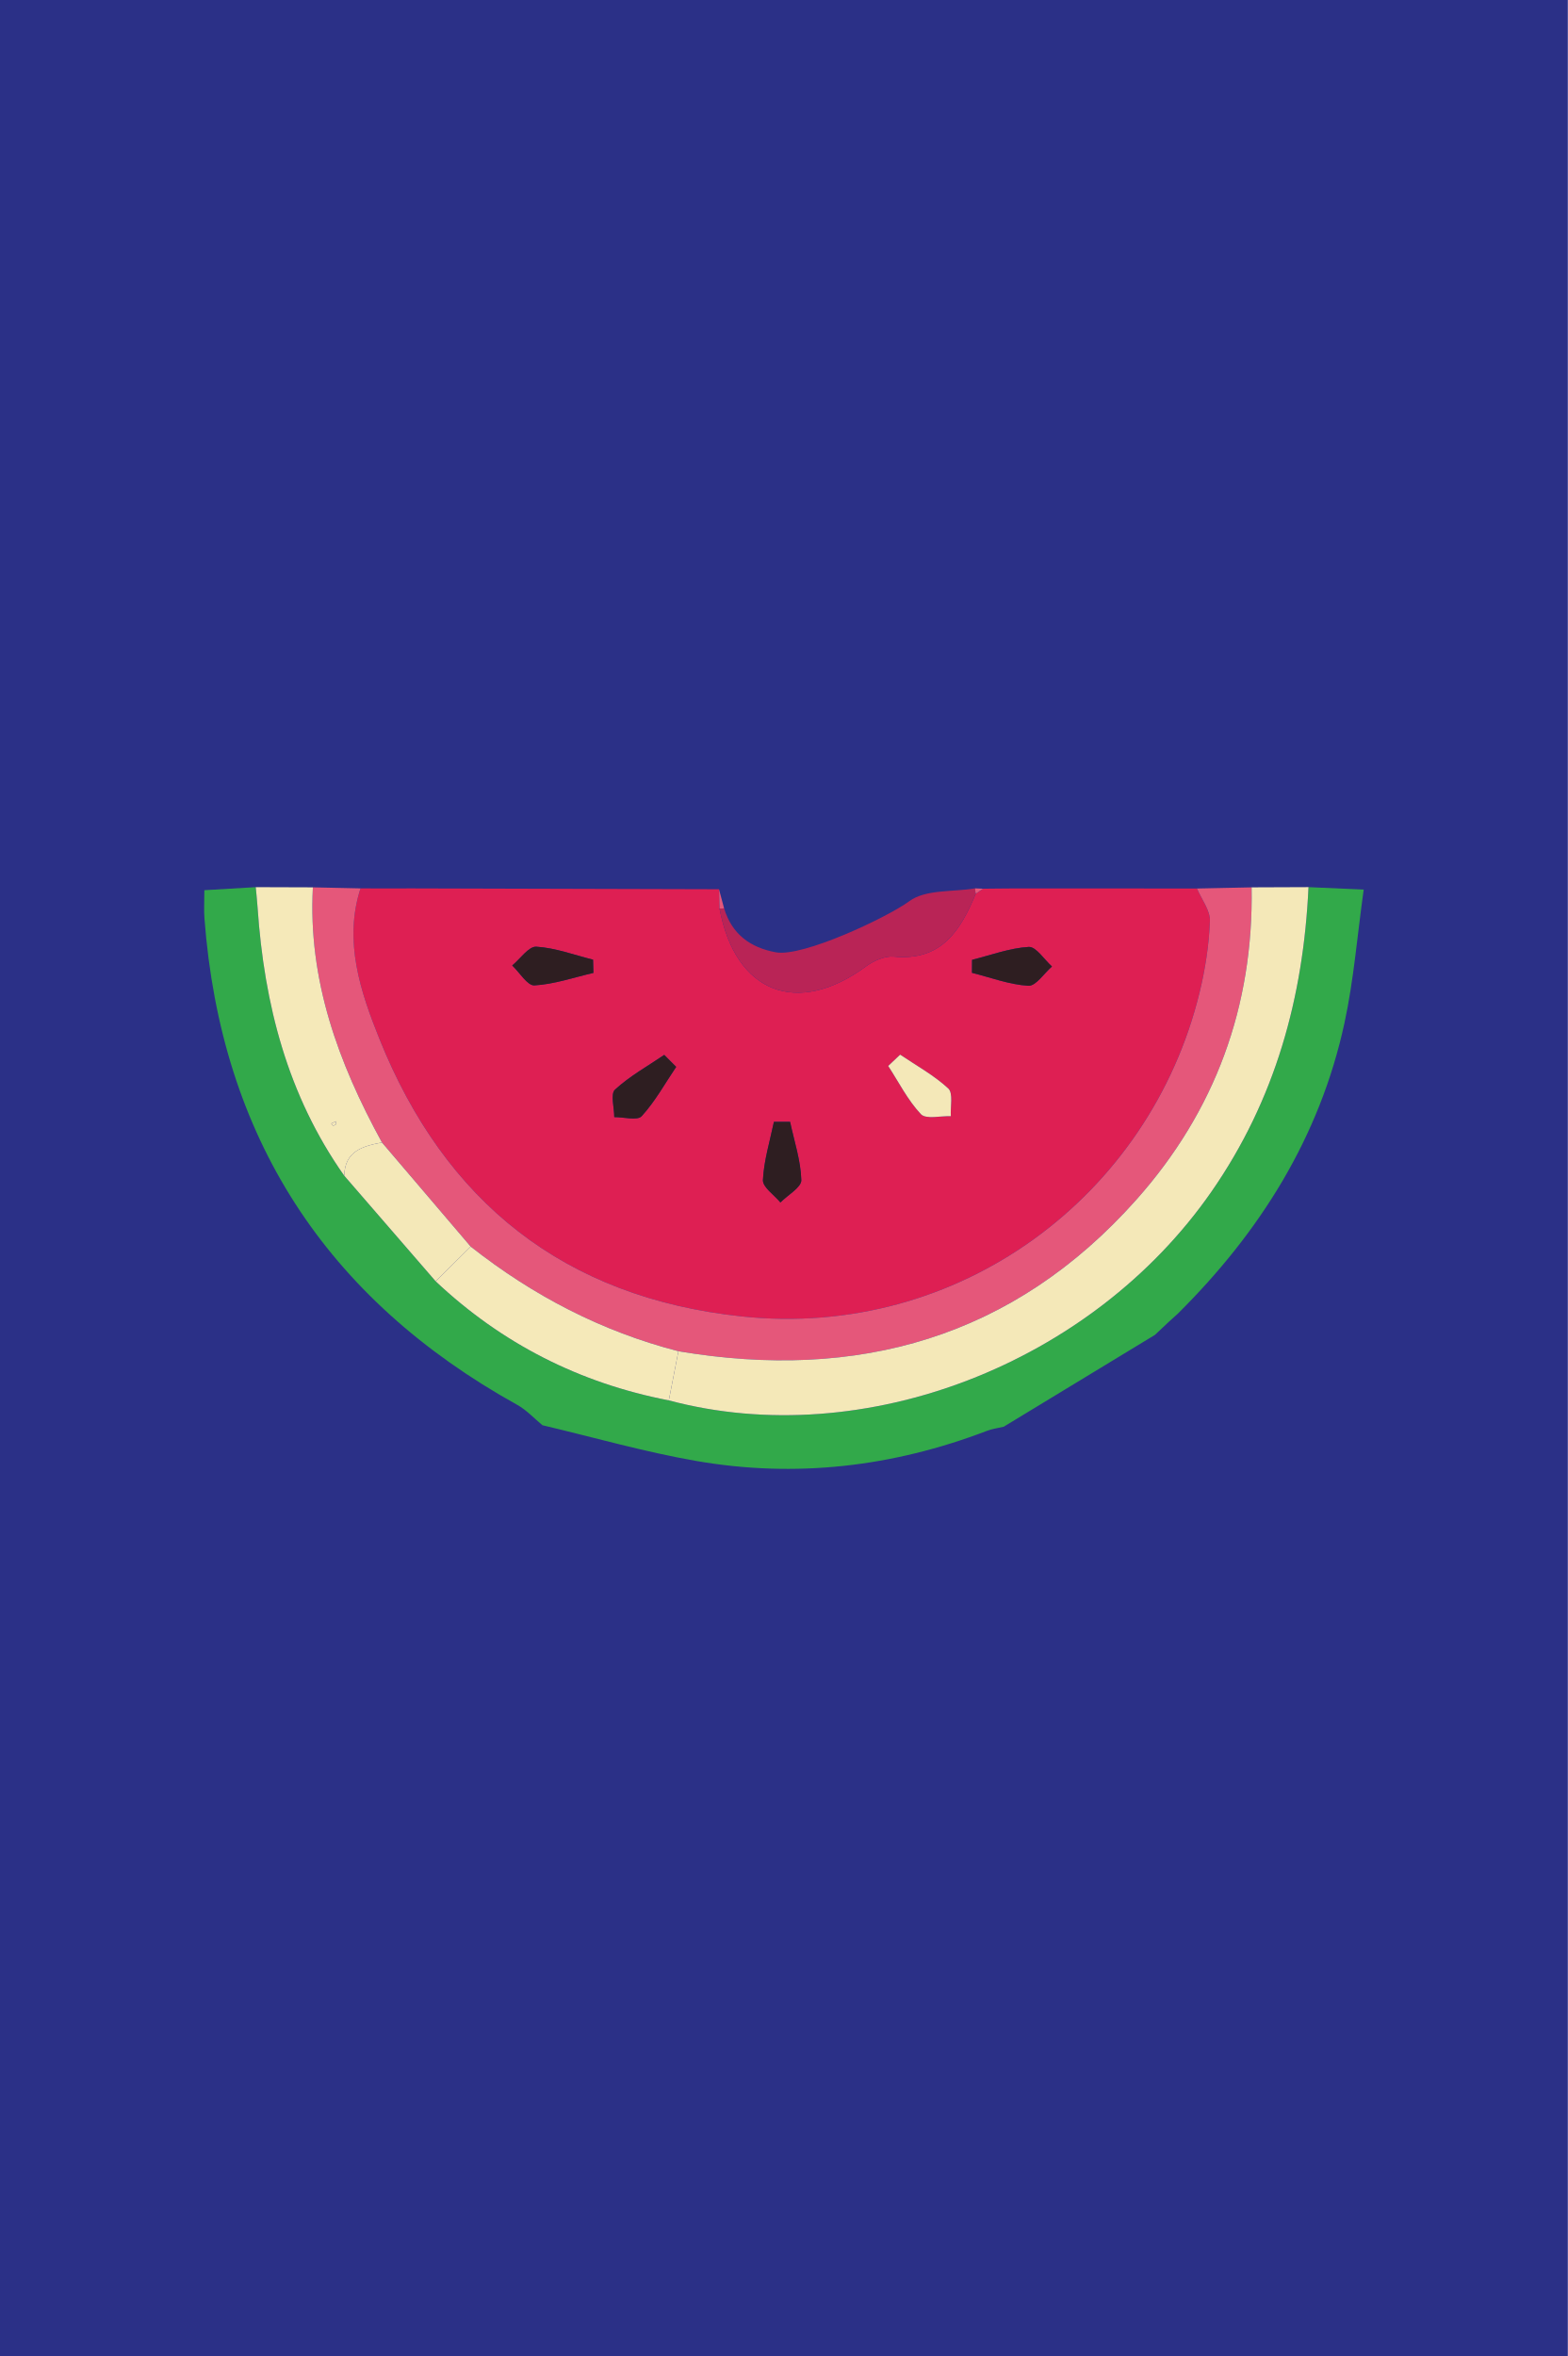
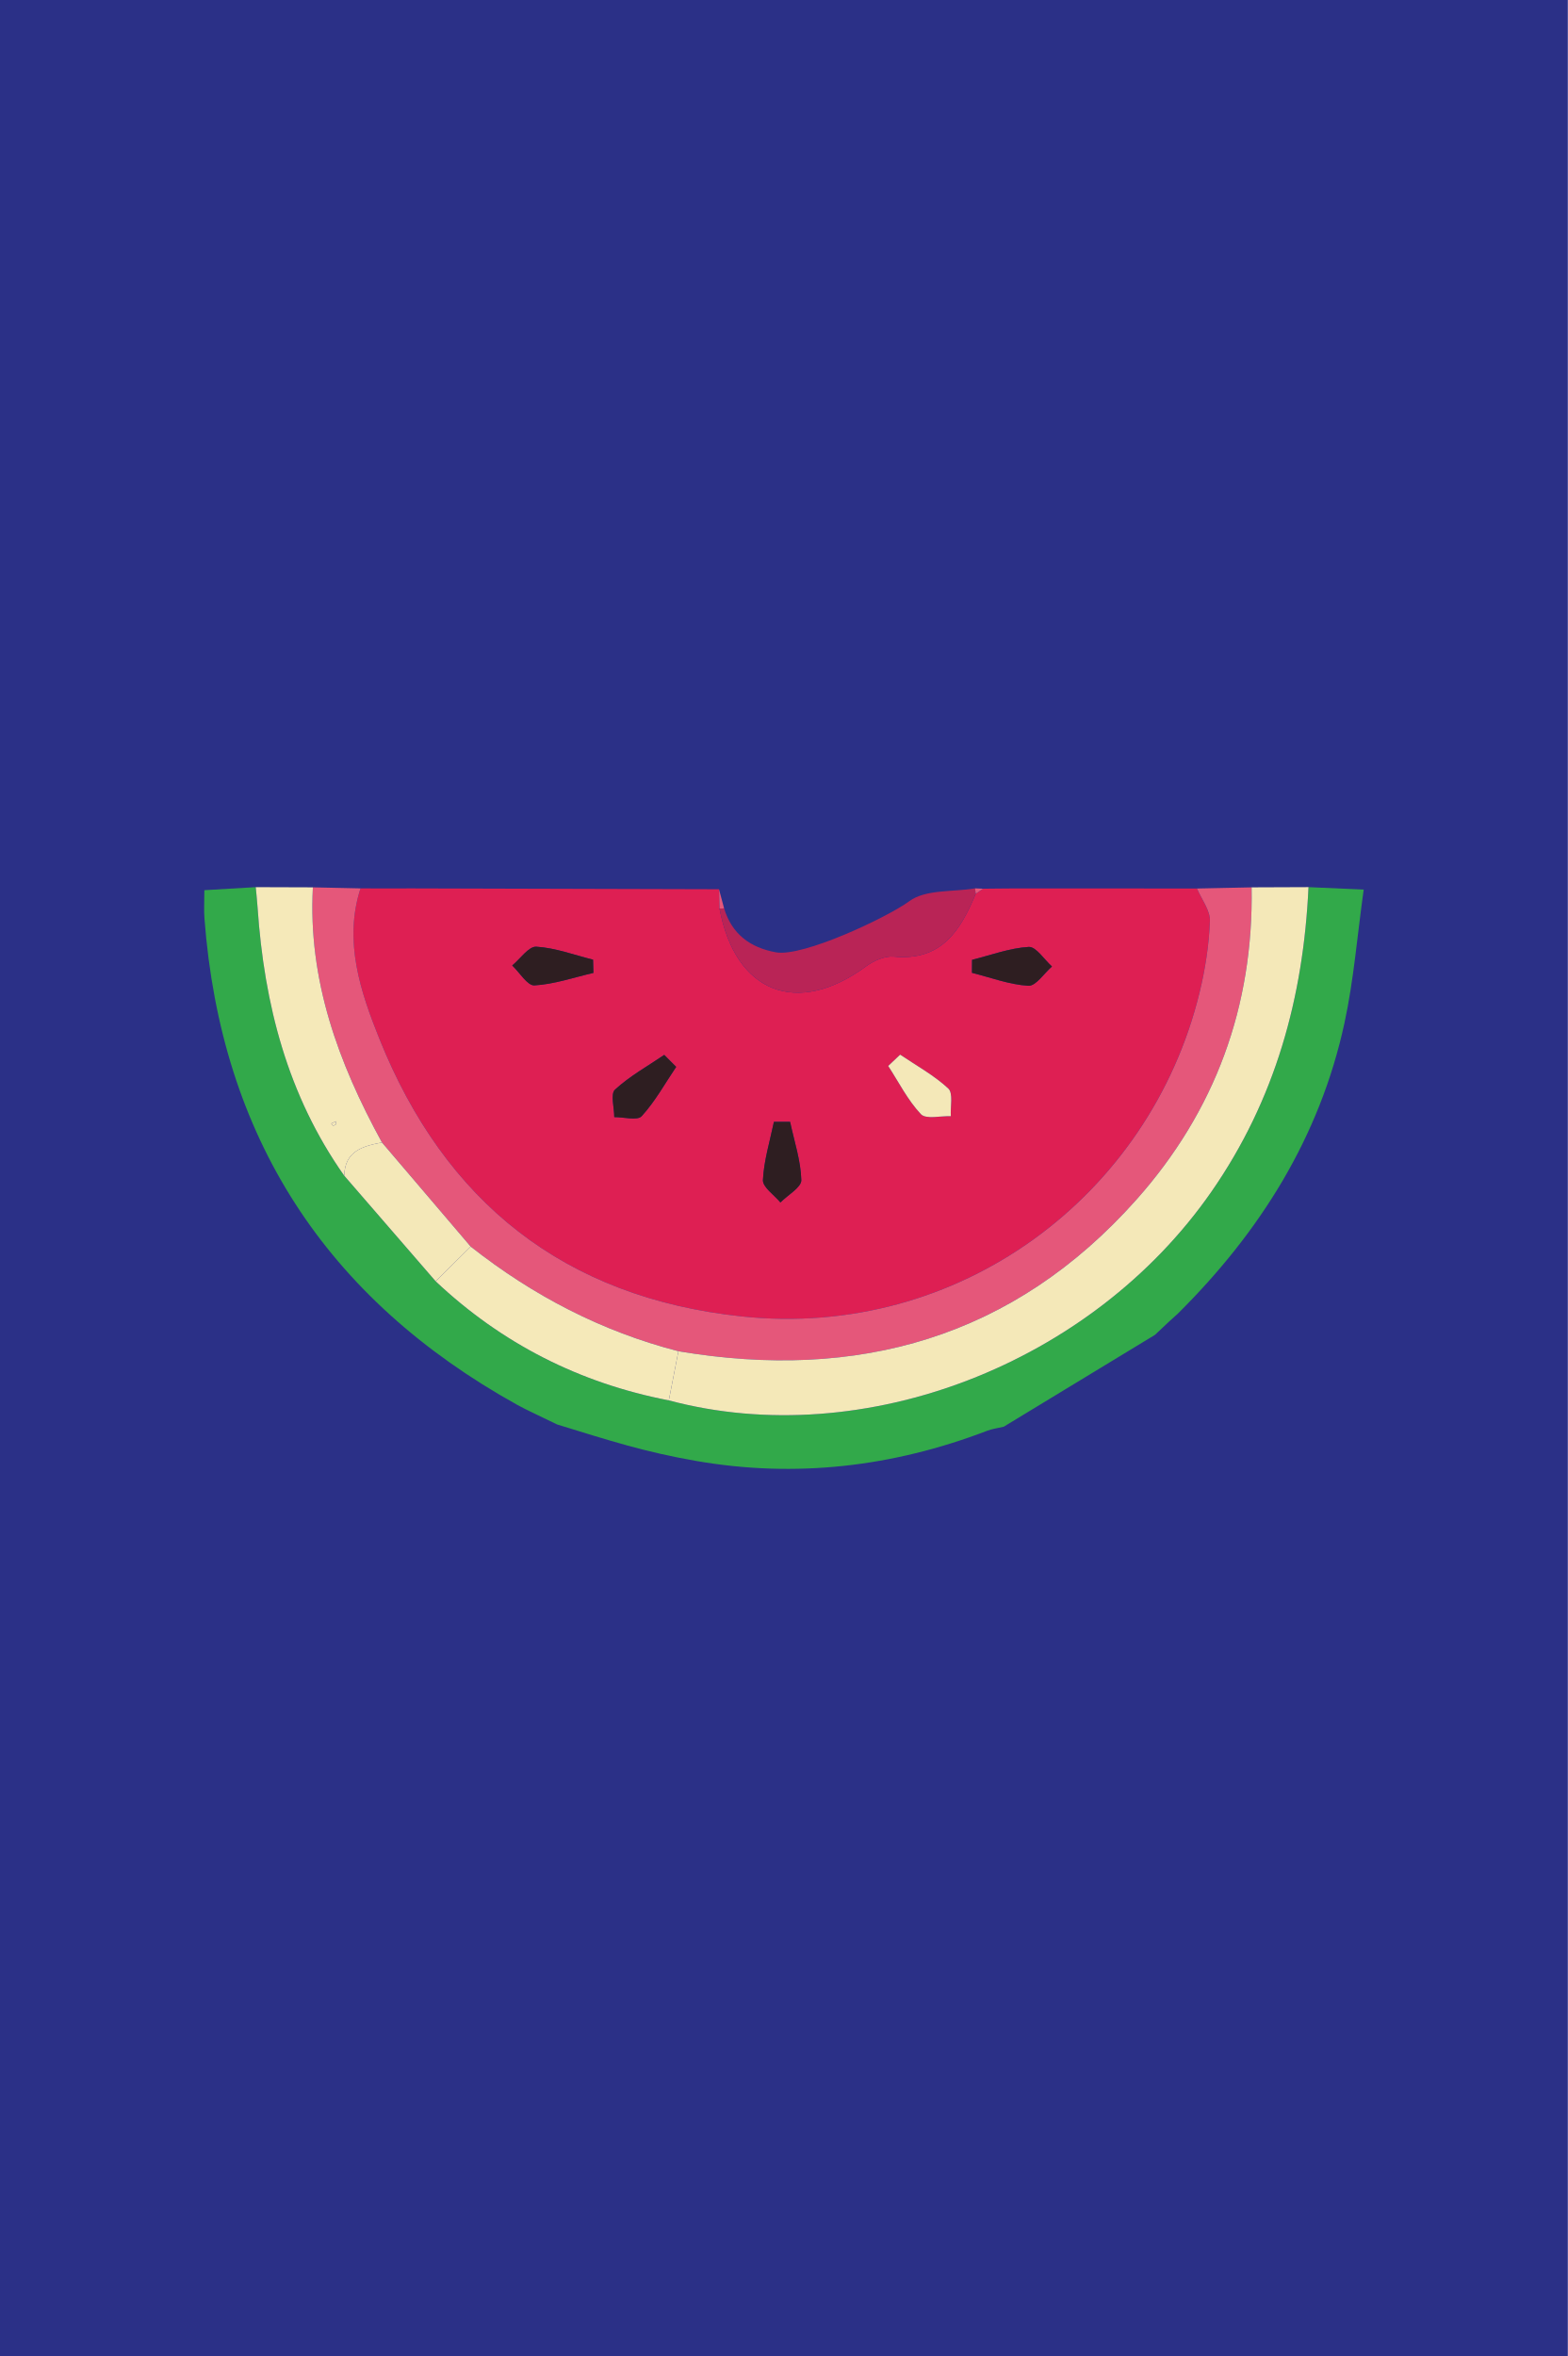
<svg xmlns="http://www.w3.org/2000/svg" version="1.1" id="Layer_1" x="0px" y="0px" viewBox="0 0 195 293" enable-background="new 0 0 195 293" xml:space="preserve">
  <rect fill="#2B3087" width="195" height="293" />
  <g id="EXiDh1_1_">
    <g>
-       <path fill-rule="evenodd" clip-rule="evenodd" fill="#DE1F53" d="M122.272,110.522c0.832-0.008,1.665-0.017,2.498-0.024    c0.301-0.002,0.601-0.004,0.902-0.007c5.44,0,10.881,0,16.32-0.001c0.292,0.002,0.585,0.005,0.878,0.007    c2.003,0,4.004,0.001,6.005,0.001c0.571,1.353,1.66,2.725,1.608,4.054c-0.115,2.97-0.579,5.974-1.285,8.869    c-6.161,25.294-29.907,43.167-56.964,40.292c-22.083-2.345-36.934-14.287-45.051-34.527c-2.318-5.78-4.48-12.114-2.346-18.703    c1.71,0.002,3.422,0.003,5.132,0.006c0.292-0.003,0.583-0.005,0.874-0.007c12.86,0.036,25.72,0.072,38.579,0.108    c0.022,0.798,0.045,1.596,0.067,2.394c1.963,10.494,9.648,13.501,18.22,7.203c0.958-0.703,2.35-1.326,3.466-1.219    c5.929,0.571,8.298-3.258,10.182-7.818C121.664,110.94,121.968,110.731,122.272,110.522z M111.956,131.159    c-0.495,0.469-0.989,0.938-1.483,1.407c1.321,2.032,2.435,4.26,4.071,5.997c0.624,0.662,2.443,0.2,3.719,0.249    c-0.077-1.179,0.31-2.857-0.32-3.443C116.17,133.724,113.98,132.531,111.956,131.159z M84.101,132.68    c-0.496-0.497-0.991-0.994-1.487-1.491c-2.073,1.407-4.302,2.644-6.125,4.322c-0.584,0.537-0.09,2.244-0.09,3.417    c1.171-0.009,2.876,0.47,3.413-0.118C81.48,136.984,82.704,134.753,84.101,132.68z M73.807,120.992    c-0.015-0.548-0.029-1.095-0.044-1.643c-2.349-0.587-4.68-1.47-7.055-1.615c-0.95-0.058-1.999,1.509-3.002,2.337    c0.924,0.875,1.895,2.527,2.765,2.477C68.937,122.402,71.364,121.559,73.807,120.992z M120.901,119.368    c-0.005,0.538-0.009,1.075-0.012,1.613c2.335,0.588,4.652,1.472,7.015,1.613c0.929,0.056,1.955-1.551,2.938-2.399    c-0.968-0.861-1.98-2.487-2.895-2.434C125.575,117.903,123.247,118.783,120.901,119.368z M98.269,139.519    c-0.671-0.001-1.342-0.003-2.013-0.005c-0.499,2.411-1.248,4.811-1.366,7.239c-0.044,0.893,1.404,1.859,2.173,2.791    c0.918-0.93,2.627-1.881,2.601-2.784C99.595,144.335,98.784,141.931,98.269,139.519z" />
-       <path fill-rule="evenodd" clip-rule="evenodd" fill="#32A94A" d="M67.47,177.247c-1.04-0.854-1.977-1.89-3.134-2.532    c-23.816-13.222-36.865-33.342-38.911-60.542c-0.074-0.98-0.009-1.972-0.009-3.466c2.267-0.134,4.33-0.256,6.394-0.378    c0.078,0.852,0.171,1.702,0.229,2.555c0.823,12.006,3.727,23.338,10.776,33.33c3.792,4.378,7.584,8.758,11.376,13.138    c8.229,7.748,17.907,12.656,28.996,14.804c24.226,6.458,52.579-4.512,67.483-25.95c7.938-11.418,11.446-24.17,12.075-37.879    c1.966,0.088,3.932,0.176,6.866,0.306c-0.806,5.747-1.235,11.235-2.387,16.566c-3.067,14.204-10.5,26.009-20.724,36.166    c-0.386,0.351-0.773,0.701-1.159,1.052c-0.564,0.531-1.128,1.061-1.692,1.592c-6.272,3.809-12.543,7.616-18.815,11.425    c-0.688,0.164-1.405,0.253-2.061,0.503c-11.732,4.492-23.833,5.9-36.199,3.749C80.143,180.566,73.834,178.749,67.47,177.247z" />
-       <path fill-rule="evenodd" clip-rule="evenodd" fill="#E5577A" d="M44.838,110.483c-2.134,6.589,0.028,12.923,2.346,18.703    c8.117,20.24,22.969,32.182,45.051,34.527c27.057,2.874,50.803-14.998,56.964-40.292c0.706-2.896,1.17-5.899,1.285-8.869    c0.052-1.329-1.037-2.701-1.608-4.054c2.266-0.047,4.529-0.095,6.794-0.143c0.253,14.795-4.543,27.832-14.317,38.824    c-15.288,17.19-34.655,22.629-56.976,18.865c-9.556-2.463-18.104-6.923-25.834-13.013c-3.68-4.316-7.358-8.632-11.038-12.95    c-5.414-9.885-9.212-20.208-8.59-31.728C40.889,110.397,42.863,110.44,44.838,110.483z" />
-       <path fill-rule="evenodd" clip-rule="evenodd" fill="#F4E8B8" d="M84.377,168.044c22.32,3.764,41.688-1.675,56.976-18.865    c9.774-10.992,14.57-24.029,14.317-38.824c2.358-0.009,4.716-0.019,7.074-0.028c-0.629,13.709-4.137,26.461-12.075,37.879    c-14.904,21.438-43.257,32.408-67.483,25.95C83.583,172.118,83.98,170.081,84.377,168.044z" />
-       <path fill-rule="evenodd" clip-rule="evenodd" fill="#F5E9B9" d="M38.915,110.354c-0.622,11.52,3.176,21.843,8.59,31.728    c-2.378,0.453-4.622,1.06-4.69,4.133c-7.049-9.992-9.953-21.324-10.776-33.33c-0.059-0.853-0.152-1.703-0.229-2.555    C34.178,110.338,36.546,110.346,38.915,110.354z M41.792,139.825c0-0.127,0-0.254,0-0.382c-0.196,0.091-0.392,0.182-0.589,0.272    c0.078,0.096,0.148,0.261,0.233,0.269C41.552,139.994,41.678,139.884,41.792,139.825z" />
-       <path fill-rule="evenodd" clip-rule="evenodd" fill="#B92456" d="M121.358,111.15c-1.884,4.561-4.253,8.39-10.182,7.818    c-1.116-0.107-2.508,0.516-3.466,1.219c-8.572,6.298-16.257,3.291-18.22-7.204c0.001-0.001,0.285,0.006,0.285,0.006l0.283-0.031    c0.973,3.211,3.237,4.889,6.449,5.475c3.365,0.613,13.896-4.372,16.59-6.359c2.02-1.489,5.402-1.129,8.177-1.593    C121.291,110.705,121.318,110.928,121.358,111.15z" />
-       <path fill-rule="evenodd" clip-rule="evenodd" fill="#DACEA2" d="M145.341,164.416c0.386-0.351,0.773-0.701,1.159-1.052" />
-       <path fill-rule="evenodd" clip-rule="evenodd" fill="#E5577A" d="M90.059,112.958l-0.283,0.031c0,0-0.284-0.007-0.285-0.006    c-0.022-0.797-0.045-1.595-0.067-2.393C89.636,111.379,89.847,112.168,90.059,112.958z" />
-       <path fill-rule="evenodd" clip-rule="evenodd" fill="#E5577A" d="M50.844,110.482c-0.292,0.002-0.583,0.004-0.874,0.007    C50.262,110.486,50.553,110.484,50.844,110.482z" />
-       <path fill-rule="evenodd" clip-rule="evenodd" fill="#E5577A" d="M142.871,110.497c-0.293-0.002-0.586-0.005-0.878-0.007    C142.286,110.492,142.579,110.495,142.871,110.497z" />
-       <path fill-rule="evenodd" clip-rule="evenodd" fill="#E5577A" d="M125.673,110.491c-0.302,0.003-0.602,0.005-0.902,0.007    C125.071,110.496,125.372,110.494,125.673,110.491z" />
-       <path fill-rule="evenodd" clip-rule="evenodd" fill="#E5577A" d="M121.358,111.15c-0.04-0.222-0.067-0.445-0.083-0.67    c0.333,0.015,0.665,0.028,0.997,0.042C121.968,110.731,121.664,110.94,121.358,111.15z" />
-       <path fill-rule="evenodd" clip-rule="evenodd" fill="#F4E8B8" d="M111.956,131.159c2.024,1.372,4.214,2.565,5.986,4.21    c0.63,0.586,0.243,2.265,0.32,3.443c-1.275-0.049-3.095,0.413-3.719-0.249c-1.637-1.737-2.75-3.965-4.071-5.997    C110.967,132.097,111.461,131.627,111.956,131.159z" />
-       <path fill-rule="evenodd" clip-rule="evenodd" fill="#2E1E21" d="M84.101,132.68c-1.397,2.073-2.621,4.304-4.289,6.13    c-0.537,0.588-2.242,0.109-3.413,0.118c0-1.173-0.495-2.88,0.09-3.417c1.823-1.679,4.052-2.915,6.125-4.322    C83.109,131.686,83.605,132.183,84.101,132.68z" />
-       <path fill-rule="evenodd" clip-rule="evenodd" fill="#2E1E21" d="M73.807,120.992c-2.443,0.567-4.87,1.41-7.337,1.556    c-0.87,0.051-1.84-1.602-2.765-2.477c1.003-0.828,2.052-2.395,3.002-2.337c2.375,0.146,4.706,1.028,7.055,1.615    C73.778,119.897,73.792,120.444,73.807,120.992z" />
-       <path fill-rule="evenodd" clip-rule="evenodd" fill="#2E1E21" d="M120.901,119.368c2.346-0.585,4.674-1.465,7.046-1.606    c0.914-0.054,1.927,1.572,2.895,2.434c-0.982,0.849-2.009,2.455-2.938,2.399c-2.362-0.142-4.68-1.025-7.015-1.613    C120.893,120.443,120.896,119.906,120.901,119.368z" />
-       <path fill-rule="evenodd" clip-rule="evenodd" fill="#2E1E21" d="M98.269,139.519c0.516,2.412,1.326,4.816,1.395,7.241    c0.026,0.903-1.683,1.854-2.601,2.784c-0.769-0.932-2.217-1.897-2.173-2.791c0.118-2.429,0.867-4.828,1.366-7.239    C96.926,139.516,97.597,139.518,98.269,139.519z" />
-       <path fill-rule="evenodd" clip-rule="evenodd" fill="#F5E9B9" d="M84.377,168.044c-0.396,2.037-0.794,4.074-1.191,6.112    c-11.088-2.147-20.767-7.056-28.996-14.804c1.45-1.44,2.901-2.881,4.352-4.321C66.272,161.121,74.821,165.581,84.377,168.044z" />
-       <path fill-rule="evenodd" clip-rule="evenodd" fill="#F4E8B8" d="M58.542,155.031c-1.451,1.44-2.902,2.881-4.352,4.321    c-3.792-4.38-7.584-8.76-11.376-13.138c0.069-3.073,2.312-3.68,4.69-4.133C51.185,146.399,54.863,150.715,58.542,155.031z" />
-       <path fill-rule="evenodd" clip-rule="evenodd" fill="#F4E8B8" d="M41.797,139.825c-0.119,0.06-0.245,0.169-0.36,0.159    c-0.085-0.008-0.156-0.173-0.233-0.269c0.197-0.091,0.393-0.182,0.589-0.272C41.792,139.571,41.792,139.698,41.797,139.825z" />
+       <path fill="#DE1F53" d="M122.271,110.522c0.832-0.008,1.666-0.017,2.498-0.024c0.301-0.002,0.602-0.004,0.902-0.007    c5.439,0,10.881,0,16.32-0.001c0.292,0.002,0.585,0.005,0.878,0.007c2.003,0,4.004,0.001,6.005,0.001    c0.57,1.353,1.66,2.725,1.607,4.054c-0.114,2.97-0.578,5.974-1.284,8.869c-6.161,25.294-29.907,43.167-56.964,40.292    c-22.083-2.345-36.934-14.287-45.051-34.527c-2.318-5.78-4.48-12.114-2.346-18.703c1.71,0.002,3.422,0.003,5.132,0.006    c0.292-0.003,0.583-0.005,0.874-0.007c12.86,0.036,25.72,0.072,38.579,0.108c0.022,0.798,0.045,1.596,0.067,2.394    c1.963,10.494,9.647,13.501,18.22,7.203c0.958-0.703,2.35-1.326,3.466-1.219c5.929,0.571,8.298-3.258,10.183-7.818    C121.664,110.94,121.968,110.731,122.271,110.522z M111.956,131.159c-0.495,0.469-0.989,0.938-1.483,1.407    c1.321,2.032,2.436,4.26,4.071,5.997c0.624,0.662,2.442,0.2,3.72,0.249c-0.078-1.179,0.31-2.857-0.32-3.443    C116.17,133.724,113.98,132.531,111.956,131.159z M84.101,132.68c-0.496-0.497-0.991-0.994-1.487-1.491    c-2.073,1.407-4.302,2.644-6.125,4.322c-0.584,0.537-0.09,2.244-0.09,3.417c1.171-0.009,2.876,0.47,3.413-0.118    C81.48,136.984,82.704,134.753,84.101,132.68z M73.807,120.992c-0.015-0.548-0.029-1.095-0.044-1.643    c-2.349-0.587-4.68-1.47-7.055-1.615c-0.95-0.058-1.999,1.509-3.002,2.337c0.924,0.875,1.895,2.527,2.765,2.477    C68.937,122.402,71.364,121.559,73.807,120.992z M120.9,119.368c-0.004,0.538-0.008,1.075-0.012,1.613    c2.336,0.588,4.652,1.472,7.016,1.613c0.929,0.056,1.955-1.551,2.938-2.399c-0.968-0.861-1.98-2.487-2.895-2.434    C125.575,117.903,123.247,118.783,120.9,119.368z M98.27,139.519c-0.671-0.001-1.343-0.003-2.014-0.005    c-0.499,2.411-1.248,4.811-1.366,7.239c-0.044,0.894,1.404,1.858,2.173,2.791c0.918-0.93,2.626-1.881,2.601-2.784    C99.596,144.335,98.784,141.931,98.27,139.519z" />
+       <path fill="#32A94A" d="M69.283,177.148c-2.341-1.15-3.79-1.791-4.947-2.434c-23.816-13.222-36.865-33.342-38.911-60.542    c-0.074-0.98-0.009-1.972-0.009-3.466c2.267-0.134,4.33-0.256,6.394-0.378c0.078,0.852,0.171,1.702,0.229,2.555    c0.823,12.006,3.727,23.338,10.776,33.33c3.792,4.378,7.584,8.759,11.376,13.138c8.229,7.748,17.907,12.656,28.996,14.805    c24.226,6.457,52.579-4.512,67.483-25.95c7.938-11.418,11.446-24.17,12.075-37.879c1.966,0.088,3.932,0.176,6.866,0.306    c-0.807,5.747-1.235,11.235-2.387,16.566c-3.067,14.204-10.5,26.009-20.725,36.166c-0.387,0.351-0.773,0.701-1.159,1.052    c-0.563,0.531-1.128,1.062-1.692,1.592c-6.271,3.81-12.543,7.616-18.814,11.425c-0.688,0.164-1.404,0.254-2.061,0.504    c-11.732,4.492-23.834,5.899-36.199,3.748C80.143,180.566,75.809,179.156,69.283,177.148z" />
+       <path fill="#E5577A" d="M44.838,110.483c-2.134,6.589,0.028,12.923,2.346,18.703c8.117,20.24,22.969,32.182,45.051,34.527    c27.057,2.874,50.803-14.998,56.964-40.292c0.705-2.896,1.17-5.899,1.285-8.869c0.052-1.329-1.037-2.701-1.608-4.054    c2.267-0.047,4.528-0.095,6.794-0.143c0.253,14.795-4.543,27.832-14.316,38.825c-15.289,17.189-34.655,22.629-56.977,18.864    c-9.556-2.463-18.104-6.923-25.834-13.013c-3.68-4.316-7.358-8.632-11.038-12.95c-5.414-9.885-9.212-20.208-8.59-31.728    C40.889,110.397,42.863,110.44,44.838,110.483z" />
+       <path fill="#F4E8B8" d="M84.377,168.044c22.32,3.765,41.688-1.675,56.977-18.864c9.773-10.993,14.569-24.03,14.316-38.825    c2.357-0.009,4.717-0.019,7.074-0.028c-0.629,13.709-4.137,26.461-12.075,37.879c-14.903,21.438-43.257,32.408-67.483,25.95    C83.583,172.118,83.98,170.081,84.377,168.044z" />
+       <path fill="#F5E9B9" d="M38.915,110.354c-0.622,11.52,3.176,21.843,8.59,31.728c-2.378,0.453-4.622,1.06-4.69,4.133    c-7.049-9.992-9.953-21.324-10.776-33.33c-0.059-0.853-0.152-1.703-0.229-2.555C34.178,110.338,36.546,110.346,38.915,110.354z     M41.792,139.825c0-0.127,0-0.254,0-0.382c-0.196,0.091-0.392,0.182-0.589,0.272c0.078,0.096,0.148,0.261,0.233,0.269    C41.552,139.994,41.678,139.884,41.792,139.825z" />
+       <path fill="#B92456" d="M121.357,111.15c-1.883,4.561-4.252,8.39-10.182,7.818c-1.115-0.107-2.508,0.516-3.466,1.219    c-8.571,6.298-16.257,3.291-18.22-7.204c0.001-0.001,0.285,0.006,0.285,0.006l0.283-0.031c0.973,3.211,3.237,4.889,6.449,5.475    c3.365,0.613,13.896-4.372,16.591-6.359c2.02-1.489,5.401-1.129,8.176-1.593C121.291,110.705,121.318,110.928,121.357,111.15z" />
+       <path fill="#DACEA2" d="M145.341,164.416c0.386-0.352,0.772-0.701,1.159-1.052" />
+       <path fill="#E5577A" d="M90.059,112.958l-0.283,0.031c0,0-0.284-0.007-0.285-0.006c-0.022-0.797-0.045-1.595-0.067-2.393    C89.636,111.379,89.847,112.168,90.059,112.958z" />
+       <path fill="#E5577A" d="M50.844,110.482c-0.292,0.002-0.583,0.004-0.874,0.007C50.262,110.486,50.553,110.484,50.844,110.482z" />
+       <path fill="#E5577A" d="M142.871,110.497c-0.293-0.002-0.586-0.005-0.878-0.007C142.286,110.492,142.579,110.495,142.871,110.497z    " />
+       <path fill="#E5577A" d="M125.673,110.491c-0.302,0.003-0.603,0.005-0.901,0.007C125.07,110.496,125.372,110.494,125.673,110.491z" />
+       <path fill="#E5577A" d="M121.357,111.15c-0.039-0.222-0.066-0.445-0.082-0.67c0.332,0.015,0.664,0.028,0.996,0.042    C121.968,110.731,121.664,110.94,121.357,111.15z" />
+       <path fill="#F4E8B8" d="M111.956,131.159c2.024,1.372,4.214,2.565,5.985,4.21c0.631,0.586,0.244,2.265,0.32,3.443    c-1.275-0.049-3.095,0.413-3.719-0.249c-1.637-1.737-2.75-3.965-4.07-5.997C110.967,132.097,111.461,131.627,111.956,131.159z" />
+       <path fill="#2E1E21" d="M84.101,132.68c-1.397,2.073-2.621,4.304-4.289,6.13c-0.537,0.588-2.242,0.109-3.413,0.118    c0-1.173-0.495-2.88,0.09-3.417c1.823-1.679,4.052-2.915,6.125-4.322C83.109,131.686,83.605,132.183,84.101,132.68z" />
+       <path fill="#2E1E21" d="M73.807,120.992c-2.443,0.567-4.87,1.41-7.337,1.556c-0.87,0.051-1.84-1.602-2.765-2.477    c1.003-0.828,2.052-2.395,3.002-2.337c2.375,0.146,4.706,1.028,7.055,1.615C73.778,119.897,73.792,120.444,73.807,120.992z" />
+       <path fill="#2E1E21" d="M120.9,119.368c2.347-0.585,4.675-1.465,7.047-1.606c0.914-0.054,1.927,1.572,2.895,2.434    c-0.982,0.849-2.009,2.455-2.938,2.399c-2.362-0.142-4.68-1.025-7.016-1.613C120.893,120.443,120.896,119.906,120.9,119.368z" />
+       <path fill="#2E1E21" d="M98.27,139.519c0.516,2.412,1.326,4.816,1.395,7.241c0.025,0.903-1.683,1.854-2.601,2.784    c-0.769-0.933-2.217-1.897-2.173-2.791c0.118-2.429,0.867-4.828,1.366-7.239C96.926,139.516,97.597,139.518,98.27,139.519z" />
+       <path fill="#F5E9B9" d="M84.377,168.044c-0.396,2.037-0.794,4.074-1.191,6.112c-11.088-2.147-20.767-7.057-28.996-14.805    c1.45-1.439,2.901-2.881,4.352-4.32C66.272,161.121,74.821,165.581,84.377,168.044z" />
+       <path fill="#F4E8B8" d="M58.542,155.031c-1.451,1.439-2.902,2.881-4.352,4.32c-3.792-4.379-7.584-8.76-11.376-13.138    c0.069-3.073,2.312-3.68,4.69-4.133C51.185,146.399,54.863,150.715,58.542,155.031z" />
+       <path fill="#F4E8B8" d="M41.797,139.825c-0.119,0.06-0.245,0.169-0.36,0.159c-0.085-0.008-0.156-0.173-0.233-0.269    c0.197-0.091,0.393-0.182,0.589-0.272C41.792,139.571,41.792,139.698,41.797,139.825z" />
    </g>
  </g>
</svg>
